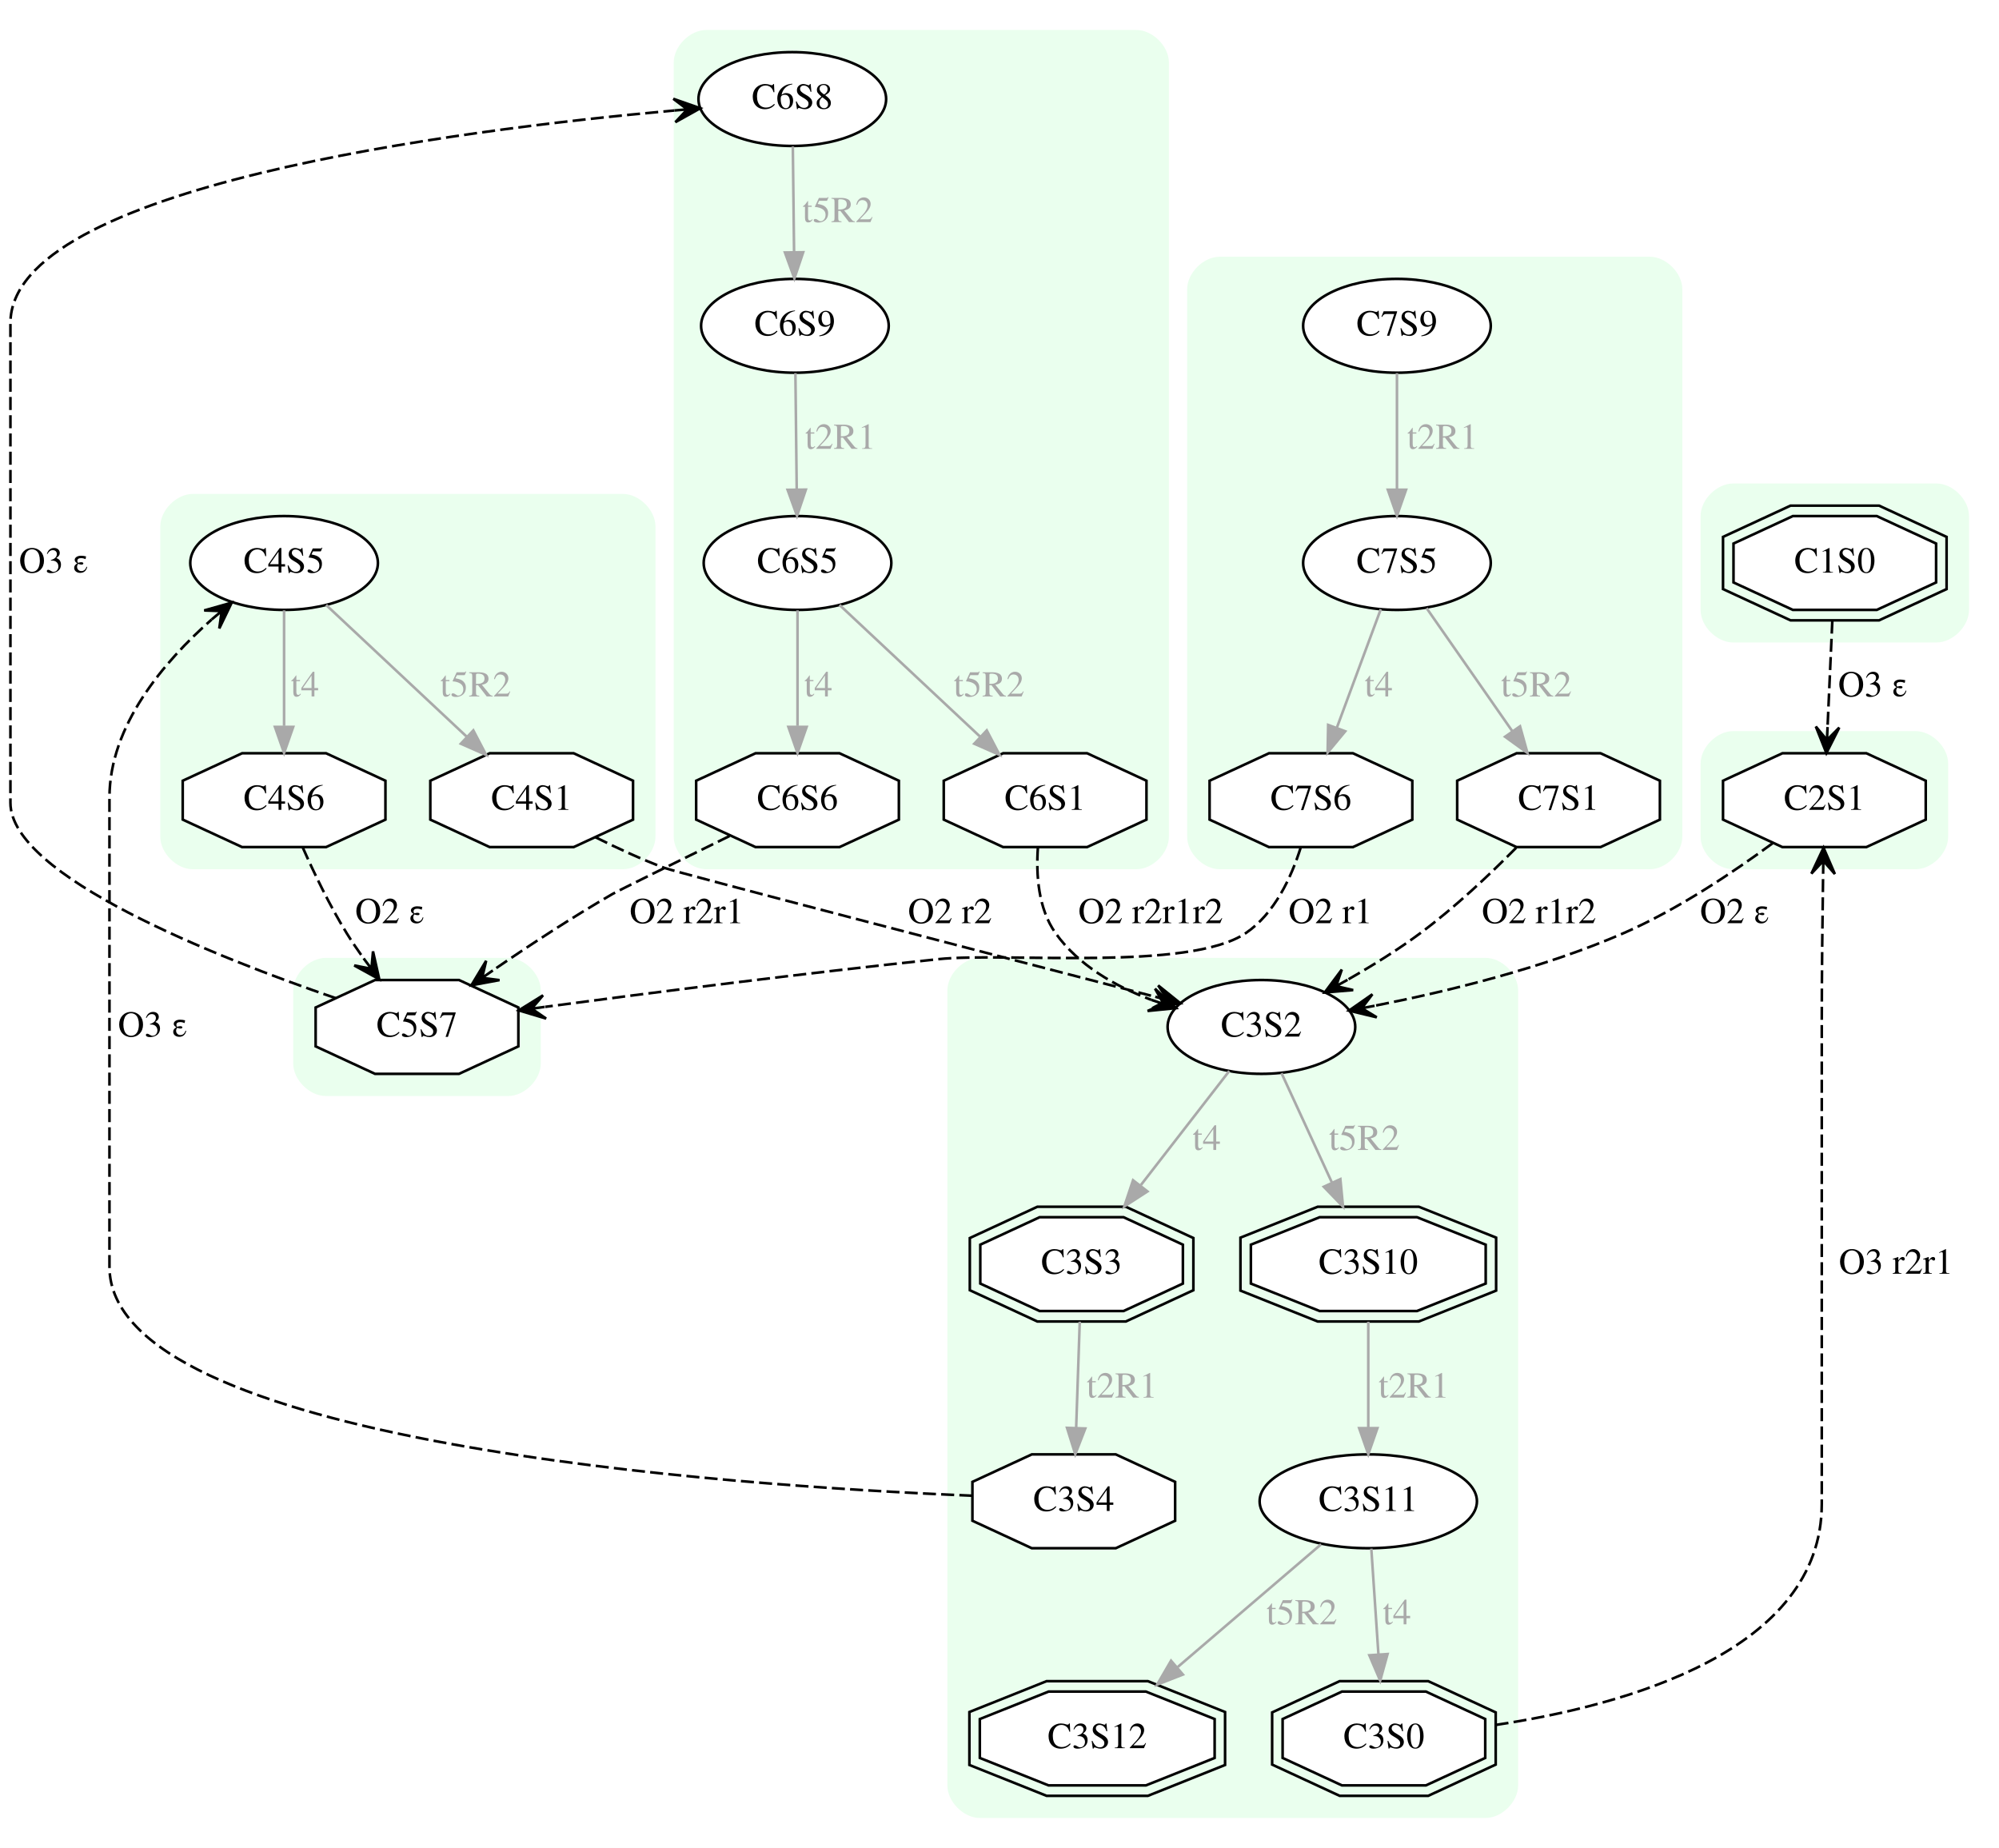
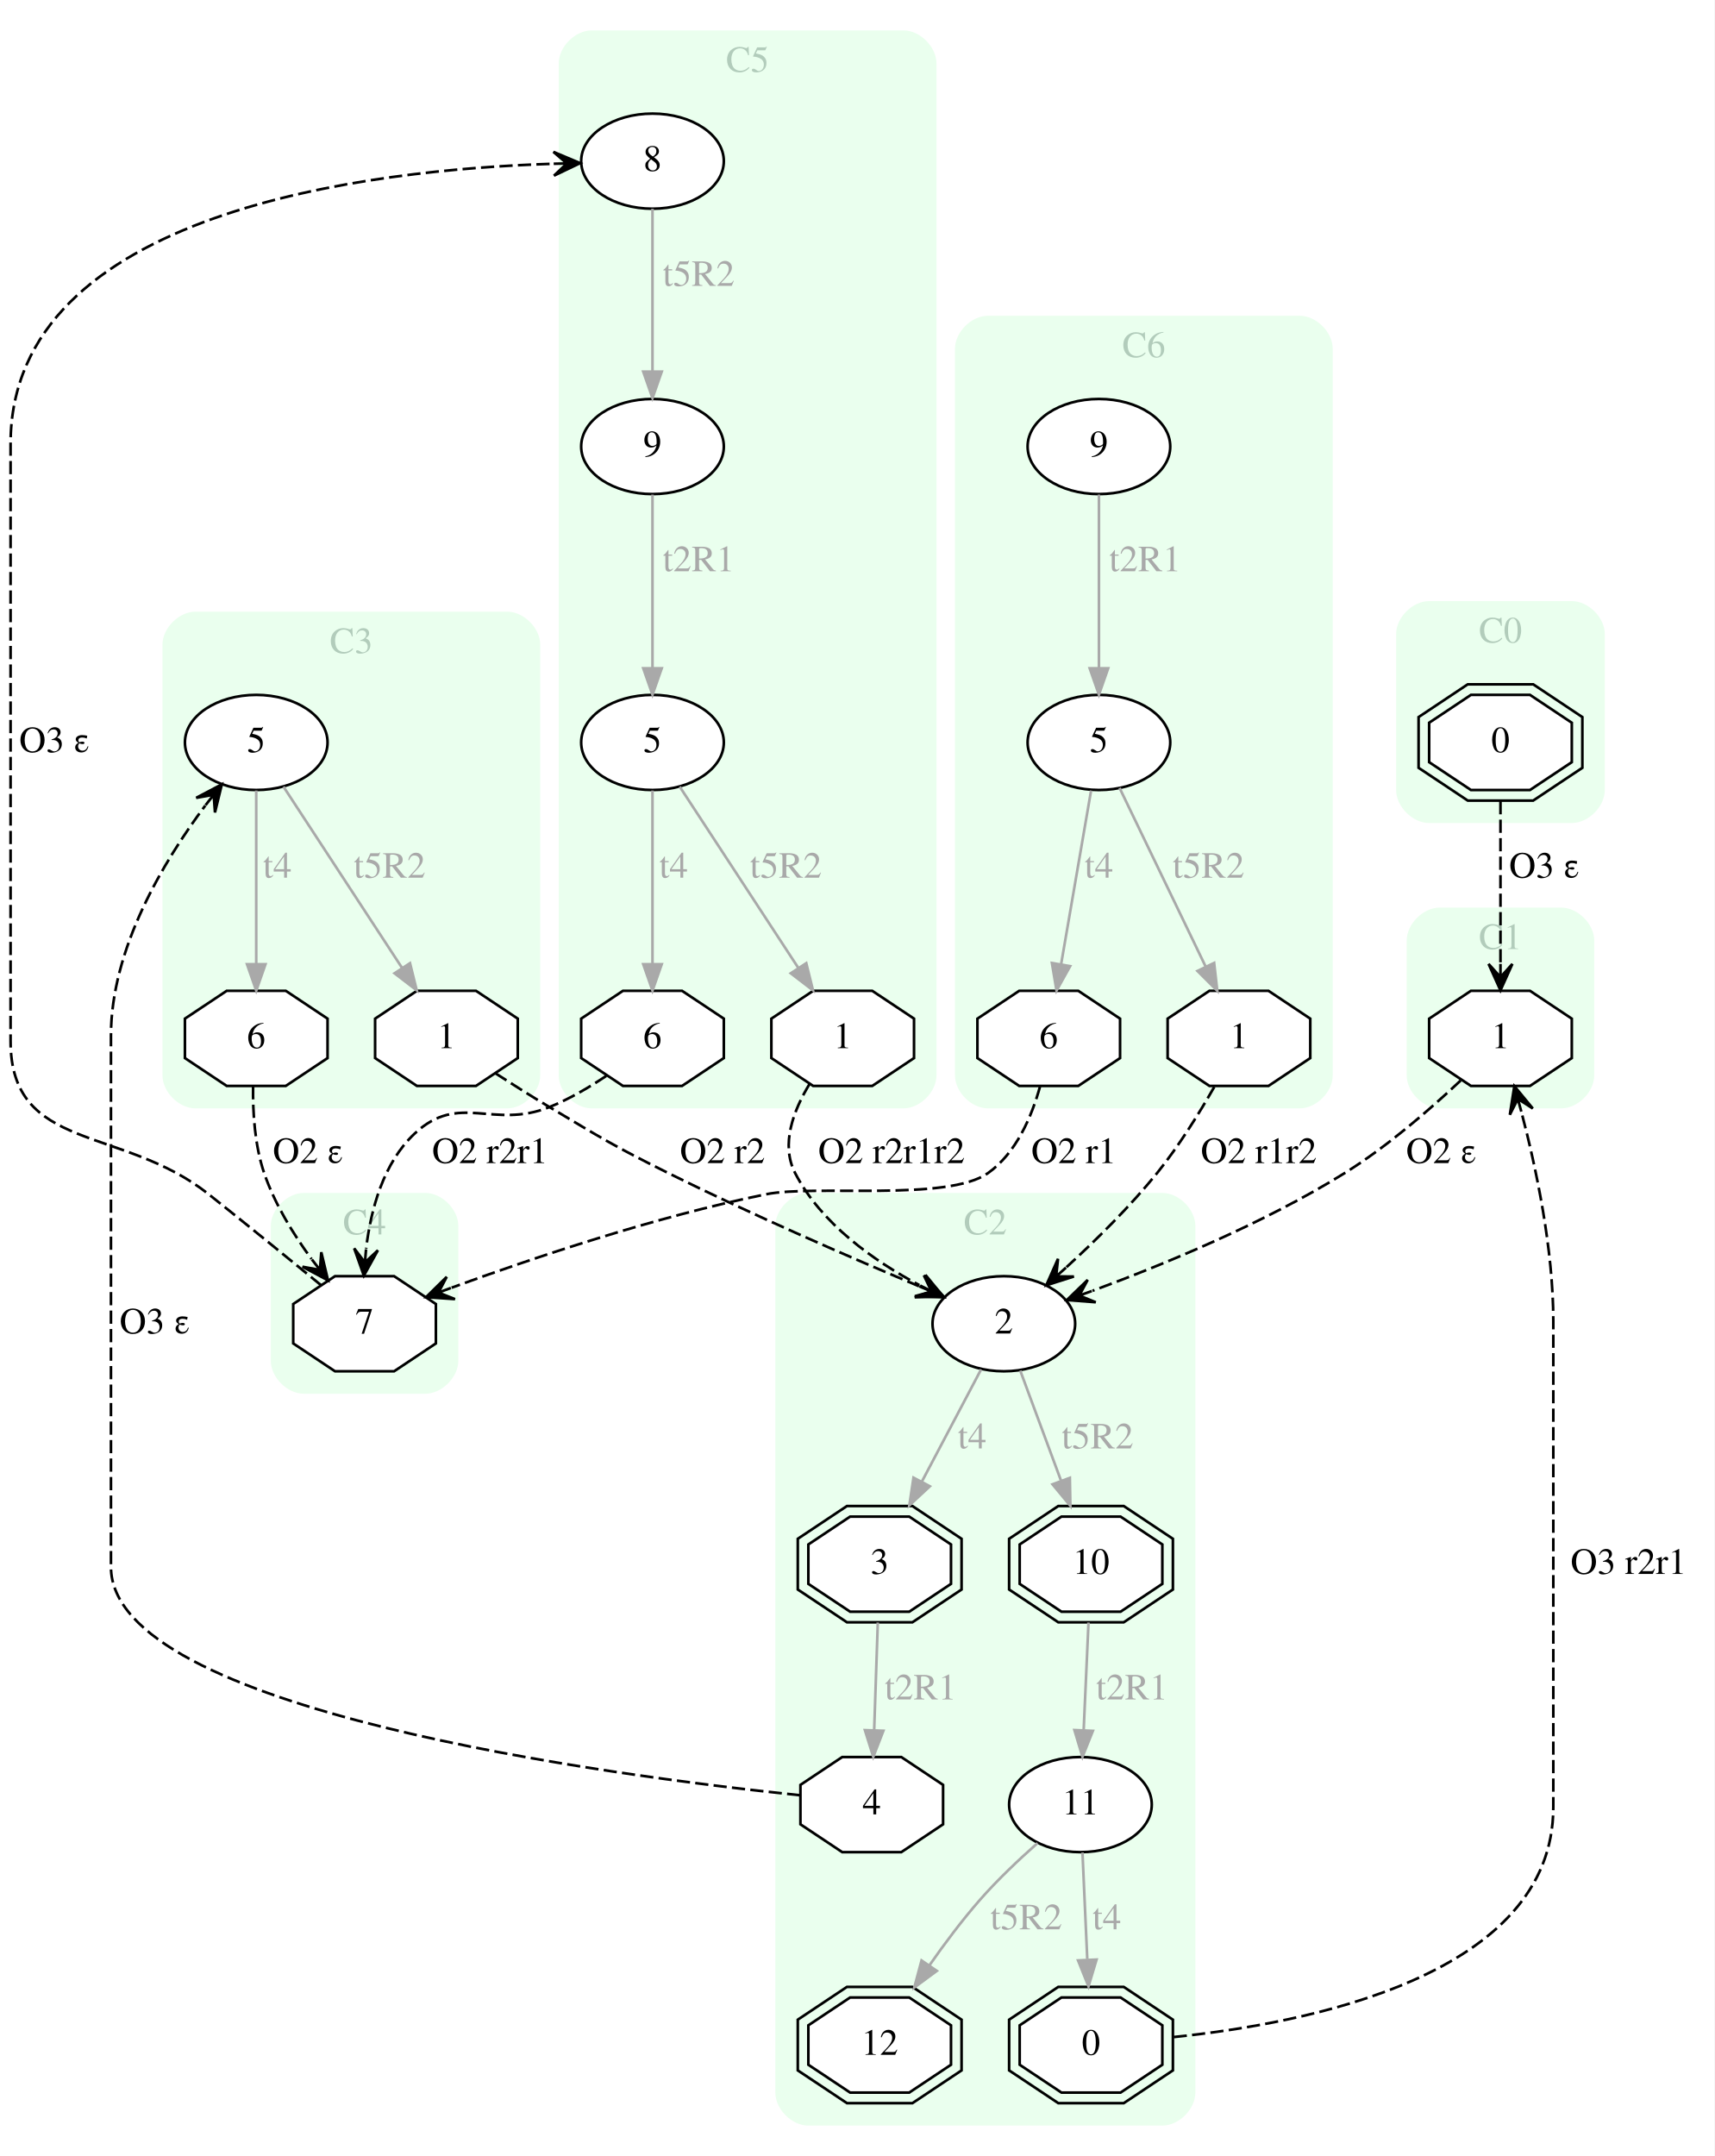
- <svg xmlns="http://www.w3.org/2000/svg" width="767pt" height="709pt" viewBox="0.00 0.00 767.00 709.00">
-   <g id="graph0" class="graph" transform="scale(1 1) rotate(0) translate(4 705)">
-     <polygon fill="white" stroke="transparent" points="-4,4 -4,-705 763,-705 763,4 -4,4" />
+ <svg xmlns="http://www.w3.org/2000/svg" width="649pt" height="816pt" viewBox="0.00 0.00 649.00 816.00">
+   <g id="graph0" class="graph" transform="scale(1 1) rotate(0) translate(4 812)">
+     <polygon fill="white" stroke="transparent" points="-4,4 -4,-812 645,-812 645,4 -4,4" />
    <g id="clust1" class="cluster">
-       <path fill="#eaffee" stroke="#eaffee" d="M661,-459C661,-459 739,-459 739,-459 745,-459 751,-465 751,-471 751,-471 751,-507 751,-507 751,-513 745,-519 739,-519 739,-519 661,-519 661,-519 655,-519 649,-513 649,-507 649,-507 649,-471 649,-471 649,-465 655,-459 661,-459" />
+       <path fill="#eaffee" stroke="#eaffee" d="M537,-501C537,-501 591,-501 591,-501 597,-501 603,-507 603,-513 603,-513 603,-572 603,-572 603,-578 597,-584 591,-584 591,-584 537,-584 537,-584 531,-584 525,-578 525,-572 525,-572 525,-513 525,-513 525,-507 531,-501 537,-501" />
+       <text text-anchor="middle" x="564" y="-568.8" font-family="Times,serif" font-size="14.00" fill="#b2ccbb">C0</text>
    </g>
    <g id="clust2" class="cluster">
-       <path fill="#eaffee" stroke="#eaffee" d="M661,-372C661,-372 731,-372 731,-372 737,-372 743,-378 743,-384 743,-384 743,-412 743,-412 743,-418 737,-424 731,-424 731,-424 661,-424 661,-424 655,-424 649,-418 649,-412 649,-412 649,-384 649,-384 649,-378 655,-372 661,-372" />
+       <path fill="#eaffee" stroke="#eaffee" d="M541,-393C541,-393 587,-393 587,-393 593,-393 599,-399 599,-405 599,-405 599,-456 599,-456 599,-462 593,-468 587,-468 587,-468 541,-468 541,-468 535,-468 529,-462 529,-456 529,-456 529,-405 529,-405 529,-399 535,-393 541,-393" />
+       <text text-anchor="middle" x="564" y="-452.8" font-family="Times,serif" font-size="14.00" fill="#b2ccbb">C1</text>
    </g>
    <g id="clust3" class="cluster">
-       <path fill="#eaffee" stroke="#eaffee" d="M372,-8C372,-8 566,-8 566,-8 572,-8 578,-14 578,-20 578,-20 578,-325 578,-325 578,-331 572,-337 566,-337 566,-337 372,-337 372,-337 366,-337 360,-331 360,-325 360,-325 360,-20 360,-20 360,-14 366,-8 372,-8" />
+       <path fill="#eaffee" stroke="#eaffee" d="M302,-8C302,-8 436,-8 436,-8 442,-8 448,-14 448,-20 448,-20 448,-348 448,-348 448,-354 442,-360 436,-360 436,-360 302,-360 302,-360 296,-360 290,-354 290,-348 290,-348 290,-20 290,-20 290,-14 296,-8 302,-8" />
+       <text text-anchor="middle" x="369" y="-344.8" font-family="Times,serif" font-size="14.00" fill="#b2ccbb">C2</text>
    </g>
    <g id="clust4" class="cluster">
-       <path fill="#eaffee" stroke="#eaffee" d="M70,-372C70,-372 235,-372 235,-372 241,-372 247,-378 247,-384 247,-384 247,-503 247,-503 247,-509 241,-515 235,-515 235,-515 70,-515 70,-515 64,-515 58,-509 58,-503 58,-503 58,-384 58,-384 58,-378 64,-372 70,-372" />
+       <path fill="#eaffee" stroke="#eaffee" d="M70,-393C70,-393 188,-393 188,-393 194,-393 200,-399 200,-405 200,-405 200,-568 200,-568 200,-574 194,-580 188,-580 188,-580 70,-580 70,-580 64,-580 58,-574 58,-568 58,-568 58,-405 58,-405 58,-399 64,-393 70,-393" />
+       <text text-anchor="middle" x="129" y="-564.8" font-family="Times,serif" font-size="14.00" fill="#b2ccbb">C3</text>
    </g>
    <g id="clust5" class="cluster">
-       <path fill="#eaffee" stroke="#eaffee" d="M121,-285C121,-285 191,-285 191,-285 197,-285 203,-291 203,-297 203,-297 203,-325 203,-325 203,-331 197,-337 191,-337 191,-337 121,-337 121,-337 115,-337 109,-331 109,-325 109,-325 109,-297 109,-297 109,-291 115,-285 121,-285" />
+       <path fill="#eaffee" stroke="#eaffee" d="M111,-285C111,-285 157,-285 157,-285 163,-285 169,-291 169,-297 169,-297 169,-348 169,-348 169,-354 163,-360 157,-360 157,-360 111,-360 111,-360 105,-360 99,-354 99,-348 99,-348 99,-297 99,-297 99,-291 105,-285 111,-285" />
+       <text text-anchor="middle" x="134" y="-344.8" font-family="Times,serif" font-size="14.00" fill="#b2ccbb">C4</text>
    </g>
    <g id="clust6" class="cluster">
-       <path fill="#eaffee" stroke="#eaffee" d="M267,-372C267,-372 432,-372 432,-372 438,-372 444,-378 444,-384 444,-384 444,-681 444,-681 444,-687 438,-693 432,-693 432,-693 267,-693 267,-693 261,-693 255,-687 255,-681 255,-681 255,-384 255,-384 255,-378 261,-372 267,-372" />
+       <path fill="#eaffee" stroke="#eaffee" d="M220,-393C220,-393 338,-393 338,-393 344,-393 350,-399 350,-405 350,-405 350,-788 350,-788 350,-794 344,-800 338,-800 338,-800 220,-800 220,-800 214,-800 208,-794 208,-788 208,-788 208,-405 208,-405 208,-399 214,-393 220,-393" />
+       <text text-anchor="middle" x="279" y="-784.8" font-family="Times,serif" font-size="14.00" fill="#b2ccbb">C5</text>
    </g>
    <g id="clust7" class="cluster">
-       <path fill="#eaffee" stroke="#eaffee" d="M464,-372C464,-372 629,-372 629,-372 635,-372 641,-378 641,-384 641,-384 641,-594 641,-594 641,-600 635,-606 629,-606 629,-606 464,-606 464,-606 458,-606 452,-600 452,-594 452,-594 452,-384 452,-384 452,-378 458,-372 464,-372" />
+       <path fill="#eaffee" stroke="#eaffee" d="M370,-393C370,-393 488,-393 488,-393 494,-393 500,-399 500,-405 500,-405 500,-680 500,-680 500,-686 494,-692 488,-692 488,-692 370,-692 370,-692 364,-692 358,-686 358,-680 358,-680 358,-405 358,-405 358,-399 364,-393 370,-393" />
+       <text text-anchor="middle" x="429" y="-676.8" font-family="Times,serif" font-size="14.00" fill="#b2ccbb">C6</text>
    </g>
    <g id="node1" class="node">
-       <polygon fill="white" stroke="black" points="738.87,-481.54 738.87,-496.46 716.1,-507 683.9,-507 661.13,-496.46 661.13,-481.54 683.9,-471 716.1,-471 738.87,-481.54" />
-       <polygon fill="none" stroke="black" points="742.89,-478.99 742.89,-499.01 716.99,-511 683.01,-511 657.11,-499.01 657.11,-478.99 683.01,-467 716.99,-467 742.89,-478.99" />
-       <text text-anchor="middle" x="700" y="-485.3" font-family="Times,serif" font-size="14.00">C1S0</text>
+       <polygon fill="white" stroke="black" points="591,-523.54 591,-538.46 575.18,-549 552.82,-549 537,-538.46 537,-523.54 552.82,-513 575.18,-513 591,-523.54" />
+       <polygon fill="none" stroke="black" points="595,-521.4 595,-540.6 576.39,-553 551.61,-553 533,-540.6 533,-521.4 551.61,-509 576.39,-509 595,-521.4" />
+       <text text-anchor="middle" x="564" y="-527.3" font-family="Times,serif" font-size="14.00">0</text>
    </g>
    <g id="node2" class="node">
-       <polygon fill="white" stroke="black" points="734.89,-390.54 734.89,-405.46 712.11,-416 679.89,-416 657.11,-405.46 657.11,-390.54 679.89,-380 712.11,-380 734.89,-390.54" />
-       <text text-anchor="middle" x="696" y="-394.3" font-family="Times,serif" font-size="14.00">C2S1</text>
+       <polygon fill="white" stroke="black" points="591,-411.54 591,-426.46 575.18,-437 552.82,-437 537,-426.46 537,-411.54 552.82,-401 575.18,-401 591,-411.54" />
+       <text text-anchor="middle" x="564" y="-415.3" font-family="Times,serif" font-size="14.00">1</text>
    </g>
    <g id="edge16" class="edge">
-       <path fill="none" stroke="black" stroke-dasharray="5,2" d="M699.05,-466.91C698.51,-454.78 697.82,-439.41 697.23,-426.36" />
-       <polygon fill="black" stroke="black" points="696.77,-416.07 701.71,-425.85 696.99,-421.06 697.22,-426.06 697.22,-426.06 697.22,-426.06 696.99,-421.06 692.72,-426.26 696.77,-416.07 696.77,-416.07" />
-       <text text-anchor="middle" x="714.5" y="-437.8" font-family="Times,serif" font-size="14.00">O3 ε</text>
+       <path fill="none" stroke="black" stroke-dasharray="5,2" d="M564,-508.79C564,-491.28 564,-466.3 564,-447.3" />
+       <polygon fill="black" stroke="black" points="564,-437.17 568.5,-447.17 564,-442.17 564,-447.17 564,-447.17 564,-447.17 564,-442.17 559.5,-447.17 564,-437.17 564,-437.17" />
+       <text text-anchor="middle" x="580.5" y="-479.8" font-family="Times,serif" font-size="14.00">O3 ε</text>
    </g>
    <g id="node3" class="node">
-       <ellipse fill="white" stroke="black" cx="480" cy="-311" rx="36" ry="18" />
-       <text text-anchor="middle" x="480" y="-307.3" font-family="Times,serif" font-size="14.00">C3S2</text>
+       <ellipse fill="white" stroke="black" cx="376" cy="-311" rx="27" ry="18" />
+       <text text-anchor="middle" x="376" y="-307.3" font-family="Times,serif" font-size="14.00">2</text>
    </g>
    <g id="edge17" class="edge">
-       <path fill="none" stroke="black" stroke-dasharray="5,2" d="M676.13,-381.47C661.17,-370.44 639.75,-356.05 619,-347 588.32,-333.62 551.52,-324.64 523.49,-319.13" />
-       <polygon fill="black" stroke="black" points="513.59,-317.25 524.25,-314.69 518.5,-318.18 523.41,-319.11 523.41,-319.11 523.41,-319.11 518.5,-318.18 522.57,-323.53 513.59,-317.25 513.59,-317.25" />
-       <text text-anchor="middle" x="661.5" y="-350.8" font-family="Times,serif" font-size="14.00">O2 ε</text>
+       <path fill="none" stroke="black" stroke-dasharray="5,2" d="M548.95,-403.07C537.57,-392.35 521.19,-378.07 505,-368 474.48,-349.02 436.41,-333.36 409.56,-323.46" />
+       <polygon fill="black" stroke="black" points="399.86,-319.96 410.79,-319.13 404.56,-321.66 409.27,-323.36 409.27,-323.36 409.27,-323.36 404.56,-321.66 407.74,-327.59 399.86,-319.96 399.86,-319.96" />
+       <text text-anchor="middle" x="541.5" y="-371.8" font-family="Times,serif" font-size="14.00">O2 ε</text>
    </g>
    <g id="node5" class="node">
-       <polygon fill="white" stroke="black" points="449.87,-212.54 449.87,-227.46 427.1,-238 394.9,-238 372.13,-227.46 372.13,-212.54 394.9,-202 427.1,-202 449.87,-212.54" />
-       <polygon fill="none" stroke="black" points="453.89,-209.99 453.89,-230.01 427.99,-242 394.01,-242 368.11,-230.01 368.11,-209.99 394.01,-198 427.99,-198 453.89,-209.99" />
-       <text text-anchor="middle" x="411" y="-216.3" font-family="Times,serif" font-size="14.00">C3S3</text>
+       <polygon fill="white" stroke="black" points="356,-212.54 356,-227.46 340.18,-238 317.82,-238 302,-227.46 302,-212.54 317.82,-202 340.18,-202 356,-212.54" />
+       <polygon fill="none" stroke="black" points="360,-210.4 360,-229.6 341.39,-242 316.61,-242 298,-229.6 298,-210.4 316.61,-198 341.39,-198 360,-210.4" />
+       <text text-anchor="middle" x="329" y="-216.3" font-family="Times,serif" font-size="14.00">3</text>
    </g>
    <g id="edge1" class="edge">
-       <path fill="none" stroke="darkgray" d="M467.66,-294.09C458.27,-281.97 445.07,-264.94 433.77,-250.37" />
-       <polygon fill="darkgray" stroke="darkgray" points="436.27,-247.89 427.38,-242.13 430.74,-252.18 436.27,-247.89" />
-       <text text-anchor="middle" x="459" y="-263.8" font-family="Times,serif" font-size="14.00" fill="darkgray">t4</text>
+       <path fill="none" stroke="darkgray" d="M367.38,-293.68C361.12,-281.82 352.46,-265.43 344.96,-251.22" />
+       <polygon fill="darkgray" stroke="darkgray" points="347.99,-249.47 340.23,-242.26 341.8,-252.74 347.99,-249.47" />
+       <text text-anchor="middle" x="364" y="-263.8" font-family="Times,serif" font-size="14.00" fill="darkgray">t4</text>
    </g>
    <g id="node7" class="node">
-       <polygon fill="white" stroke="black" points="566.05,-212.54 566.05,-227.46 539.66,-238 502.34,-238 475.95,-227.46 475.95,-212.54 502.34,-202 539.66,-202 566.05,-212.54" />
-       <polygon fill="none" stroke="black" points="570.05,-209.84 570.05,-230.16 540.43,-242 501.57,-242 471.95,-230.16 471.95,-209.84 501.57,-198 540.43,-198 570.05,-209.84" />
-       <text text-anchor="middle" x="521" y="-216.3" font-family="Times,serif" font-size="14.00">C3S10</text>
+       <polygon fill="white" stroke="black" points="436,-212.54 436,-227.46 420.18,-238 397.82,-238 382,-227.46 382,-212.54 397.82,-202 420.18,-202 436,-212.54" />
+       <polygon fill="none" stroke="black" points="440,-210.4 440,-229.6 421.39,-242 396.61,-242 378,-229.6 378,-210.4 396.61,-198 421.39,-198 440,-210.4" />
+       <text text-anchor="middle" x="409" y="-216.3" font-family="Times,serif" font-size="14.00">10</text>
    </g>
    <g id="edge2" class="edge">
-       <path fill="none" stroke="darkgray" d="M487.71,-293.26C493.14,-281.48 500.56,-265.37 507.02,-251.35" />
-       <polygon fill="darkgray" stroke="darkgray" points="510.29,-252.61 511.3,-242.06 503.93,-249.68 510.29,-252.61" />
-       <text text-anchor="middle" x="519.5" y="-263.8" font-family="Times,serif" font-size="14.00" fill="darkgray">t5R2</text>
+       <path fill="none" stroke="darkgray" d="M382.21,-293.26C386.53,-281.59 392.43,-265.68 397.59,-251.76" />
+       <polygon fill="darkgray" stroke="darkgray" points="400.99,-252.66 401.19,-242.06 394.43,-250.22 400.99,-252.66" />
+       <text text-anchor="middle" x="411.5" y="-263.8" font-family="Times,serif" font-size="14.00" fill="darkgray">t5R2</text>
    </g>
    <g id="node4" class="node">
-       <polygon fill="white" stroke="black" points="565.87,-30.54 565.87,-45.46 543.1,-56 510.9,-56 488.13,-45.46 488.13,-30.54 510.9,-20 543.1,-20 565.87,-30.54" />
-       <polygon fill="none" stroke="black" points="569.89,-27.99 569.89,-48.01 543.99,-60 510.01,-60 484.11,-48.01 484.11,-27.99 510.01,-16 543.99,-16 569.89,-27.99" />
-       <text text-anchor="middle" x="527" y="-34.3" font-family="Times,serif" font-size="14.00">C3S0</text>
+       <polygon fill="white" stroke="black" points="436,-30.54 436,-45.46 420.18,-56 397.82,-56 382,-45.46 382,-30.54 397.82,-20 420.18,-20 436,-30.54" />
+       <polygon fill="none" stroke="black" points="440,-28.4 440,-47.6 421.39,-60 396.61,-60 378,-47.6 378,-28.4 396.61,-16 421.39,-16 440,-28.4" />
+       <text text-anchor="middle" x="409" y="-34.3" font-family="Times,serif" font-size="14.00">0</text>
    </g>
    <g id="edge18" class="edge">
-       <path fill="none" stroke="black" stroke-dasharray="5,2" d="M569.83,-43.19C619.6,-50.69 695,-71.39 695,-128 695,-312 695,-312 695,-312 695,-331.25 695.26,-352.95 695.51,-369.6" />
-       <polygon fill="black" stroke="black" points="695.68,-379.74 691.02,-369.82 695.6,-374.74 695.52,-369.75 695.52,-369.75 695.52,-369.75 695.6,-374.74 700.02,-369.67 695.68,-379.74 695.68,-379.74" />
-       <text text-anchor="middle" x="723.5" y="-216.3" font-family="Times,serif" font-size="14.00">O3 r2r1</text>
+       <path fill="none" stroke="black" stroke-dasharray="5,2" d="M440.29,-41.02C490.62,-46.15 584,-64.26 584,-128 584,-312 584,-312 584,-312 584,-339.24 577.55,-369.74 571.97,-391" />
+       <polygon fill="black" stroke="black" points="569.25,-400.93 567.55,-390.1 570.57,-396.11 571.89,-391.28 571.89,-391.28 571.89,-391.28 570.57,-396.11 576.23,-392.47 569.25,-400.93 569.25,-400.93" />
+       <text text-anchor="middle" x="612.5" y="-216.3" font-family="Times,serif" font-size="14.00">O3 r2r1</text>
    </g>
    <g id="node6" class="node">
-       <polygon fill="white" stroke="black" points="446.89,-121.54 446.89,-136.46 424.11,-147 391.89,-147 369.11,-136.46 369.11,-121.54 391.89,-111 424.11,-111 446.89,-121.54" />
-       <text text-anchor="middle" x="408" y="-125.3" font-family="Times,serif" font-size="14.00">C3S4</text>
+       <polygon fill="white" stroke="black" points="353,-121.54 353,-136.46 337.18,-147 314.82,-147 299,-136.46 299,-121.54 314.82,-111 337.18,-111 353,-121.54" />
+       <text text-anchor="middle" x="326" y="-125.3" font-family="Times,serif" font-size="14.00">4</text>
    </g>
    <g id="edge3" class="edge">
-       <path fill="none" stroke="darkgray" d="M410.29,-197.91C409.88,-185.78 409.36,-170.41 408.92,-157.36" />
-       <polygon fill="darkgray" stroke="darkgray" points="412.41,-156.94 408.58,-147.07 405.41,-157.18 412.41,-156.94" />
-       <text text-anchor="middle" x="426.5" y="-168.8" font-family="Times,serif" font-size="14.00" fill="darkgray">t2R1</text>
+       <path fill="none" stroke="darkgray" d="M328.29,-197.91C327.88,-185.78 327.36,-170.41 326.92,-157.36" />
+       <polygon fill="darkgray" stroke="darkgray" points="330.41,-156.94 326.58,-147.07 323.41,-157.18 330.41,-156.94" />
+       <text text-anchor="middle" x="344.5" y="-168.8" font-family="Times,serif" font-size="14.00" fill="darkgray">t2R1</text>
    </g>
    <g id="node10" class="node">
-       <ellipse fill="white" stroke="black" cx="105" cy="-489" rx="36" ry="18" />
-       <text text-anchor="middle" x="105" y="-485.3" font-family="Times,serif" font-size="14.00">C4S5</text>
+       <ellipse fill="white" stroke="black" cx="93" cy="-531" rx="27" ry="18" />
+       <text text-anchor="middle" x="93" y="-527.3" font-family="Times,serif" font-size="14.00">5</text>
    </g>
    <g id="edge19" class="edge">
-       <path fill="none" stroke="black" stroke-dasharray="5,2" d="M369.1,-131.15C274.11,-135.03 38,-151.45 38,-219 38,-399 38,-399 38,-399 38,-426.58 58.8,-451.06 77.22,-467.32" />
-       <polygon fill="black" stroke="black" points="84.9,-473.78 74.35,-470.79 81.07,-470.56 77.24,-467.35 77.24,-467.35 77.24,-467.35 81.07,-470.56 80.14,-463.9 84.9,-473.78 84.9,-473.78" />
+       <path fill="none" stroke="black" stroke-dasharray="5,2" d="M298.91,-132.53C227.21,-139.96 38,-164.7 38,-219 38,-420 38,-420 38,-420 38,-452.84 57.85,-485.93 73.7,-507.11" />
+       <polygon fill="black" stroke="black" points="79.97,-515.15 70.27,-510.03 76.89,-511.21 73.82,-507.26 73.82,-507.26 73.82,-507.26 76.89,-511.21 77.38,-504.5 79.97,-515.15 79.97,-515.15" />
      <text text-anchor="middle" x="54.5" y="-307.3" font-family="Times,serif" font-size="14.00">O3 ε</text>
    </g>
    <g id="node8" class="node">
-       <ellipse fill="white" stroke="black" cx="521" cy="-129" rx="41.69" ry="18" />
-       <text text-anchor="middle" x="521" y="-125.3" font-family="Times,serif" font-size="14.00">C3S11</text>
+       <ellipse fill="white" stroke="black" cx="405" cy="-129" rx="27" ry="18" />
+       <text text-anchor="middle" x="405" y="-125.3" font-family="Times,serif" font-size="14.00">11</text>
    </g>
    <g id="edge4" class="edge">
-       <path fill="none" stroke="darkgray" d="M521,-197.91C521,-185.78 521,-170.41 521,-157.36" />
-       <polygon fill="darkgray" stroke="darkgray" points="524.5,-157.07 521,-147.07 517.5,-157.07 524.5,-157.07" />
-       <text text-anchor="middle" x="538.5" y="-168.8" font-family="Times,serif" font-size="14.00" fill="darkgray">t2R1</text>
+       <path fill="none" stroke="darkgray" d="M408.05,-197.91C407.51,-185.78 406.82,-170.41 406.23,-157.36" />
+       <polygon fill="darkgray" stroke="darkgray" points="409.71,-156.9 405.77,-147.07 402.72,-157.21 409.71,-156.9" />
+       <text text-anchor="middle" x="424.5" y="-168.8" font-family="Times,serif" font-size="14.00" fill="darkgray">t2R1</text>
    </g>
    <g id="edge5" class="edge">
-       <path fill="none" stroke="darkgray" d="M522.16,-110.84C522.93,-99.33 523.98,-83.83 524.9,-70.18" />
-       <polygon fill="darkgray" stroke="darkgray" points="528.39,-70.4 525.57,-60.19 521.41,-69.93 528.39,-70.4" />
-       <text text-anchor="middle" x="532" y="-81.8" font-family="Times,serif" font-size="14.00" fill="darkgray">t4</text>
+       <path fill="none" stroke="darkgray" d="M405.77,-110.84C406.28,-99.44 406.97,-84.13 407.58,-70.58" />
+       <polygon fill="darkgray" stroke="darkgray" points="411.1,-70.34 408.05,-60.19 404.1,-70.02 411.1,-70.34" />
+       <text text-anchor="middle" x="415" y="-81.8" font-family="Times,serif" font-size="14.00" fill="darkgray">t4</text>
    </g>
    <g id="node9" class="node">
-       <polygon fill="white" stroke="black" points="462.05,-30.54 462.05,-45.46 435.66,-56 398.34,-56 371.95,-45.46 371.95,-30.54 398.34,-20 435.66,-20 462.05,-30.54" />
-       <polygon fill="none" stroke="black" points="466.05,-27.84 466.05,-48.16 436.43,-60 397.57,-60 367.95,-48.16 367.95,-27.84 397.57,-16 436.43,-16 466.05,-27.84" />
-       <text text-anchor="middle" x="417" y="-34.3" font-family="Times,serif" font-size="14.00">C3S12</text>
+       <polygon fill="white" stroke="black" points="356,-30.54 356,-45.46 340.18,-56 317.82,-56 302,-45.46 302,-30.54 317.82,-20 340.18,-20 356,-30.54" />
+       <polygon fill="none" stroke="black" points="360,-28.4 360,-47.6 341.39,-60 316.61,-60 298,-47.6 298,-28.4 316.61,-16 341.39,-16 360,-28.4" />
+       <text text-anchor="middle" x="329" y="-34.3" font-family="Times,serif" font-size="14.00">12</text>
    </g>
    <g id="edge6" class="edge">
-       <path fill="none" stroke="darkgray" d="M502.88,-112.5C487.74,-99.54 465.82,-80.78 447.91,-65.45" />
-       <polygon fill="darkgray" stroke="darkgray" points="449.87,-62.53 440,-58.68 445.32,-67.84 449.87,-62.53" />
-       <text text-anchor="middle" x="495.5" y="-81.8" font-family="Times,serif" font-size="14.00" fill="darkgray">t5R2</text>
+       <path fill="none" stroke="darkgray" d="M388.74,-114.41C381.72,-108.2 373.62,-100.55 367,-93 360.27,-85.32 353.62,-76.45 347.82,-68.15" />
+       <polygon fill="darkgray" stroke="darkgray" points="350.63,-66.06 342.1,-59.77 344.85,-70 350.63,-66.06" />
+       <text text-anchor="middle" x="384.5" y="-81.8" font-family="Times,serif" font-size="14.00" fill="darkgray">t5R2</text>
    </g>
    <g id="node11" class="node">
-       <polygon fill="white" stroke="black" points="238.89,-390.54 238.89,-405.46 216.11,-416 183.89,-416 161.11,-405.46 161.11,-390.54 183.89,-380 216.11,-380 238.89,-390.54" />
-       <text text-anchor="middle" x="200" y="-394.3" font-family="Times,serif" font-size="14.00">C4S1</text>
+       <polygon fill="white" stroke="black" points="192,-411.54 192,-426.46 176.18,-437 153.82,-437 138,-426.46 138,-411.54 153.82,-401 176.18,-401 192,-411.54" />
+       <text text-anchor="middle" x="165" y="-415.3" font-family="Times,serif" font-size="14.00">1</text>
    </g>
    <g id="edge8" class="edge">
-       <path fill="none" stroke="darkgray" d="M121.12,-472.9C135.9,-459.05 158.02,-438.33 175.08,-422.35" />
-       <polygon fill="darkgray" stroke="darkgray" points="177.61,-424.77 182.52,-415.38 172.82,-419.66 177.61,-424.77" />
-       <text text-anchor="middle" x="178.5" y="-437.8" font-family="Times,serif" font-size="14.00" fill="darkgray">t5R2</text>
+       <path fill="none" stroke="darkgray" d="M103.32,-514.24C115.02,-496.36 134.28,-466.93 148.17,-445.71" />
+       <polygon fill="darkgray" stroke="darkgray" points="151.21,-447.46 153.75,-437.18 145.35,-443.63 151.21,-447.46" />
+       <text text-anchor="middle" x="143.5" y="-479.8" font-family="Times,serif" font-size="14.00" fill="darkgray">t5R2</text>
    </g>
    <g id="node12" class="node">
-       <polygon fill="white" stroke="black" points="143.89,-390.54 143.89,-405.46 121.11,-416 88.89,-416 66.11,-405.46 66.11,-390.54 88.89,-380 121.11,-380 143.89,-390.54" />
-       <text text-anchor="middle" x="105" y="-394.3" font-family="Times,serif" font-size="14.00">C4S6</text>
+       <polygon fill="white" stroke="black" points="120,-411.54 120,-426.46 104.18,-437 81.82,-437 66,-426.46 66,-411.54 81.82,-401 104.18,-401 120,-411.54" />
+       <text text-anchor="middle" x="93" y="-415.3" font-family="Times,serif" font-size="14.00">6</text>
    </g>
    <g id="edge7" class="edge">
-       <path fill="none" stroke="darkgray" d="M105,-470.84C105,-458.28 105,-440.98 105,-426.5" />
-       <polygon fill="darkgray" stroke="darkgray" points="108.5,-426.11 105,-416.11 101.5,-426.11 108.5,-426.11" />
-       <text text-anchor="middle" x="113" y="-437.8" font-family="Times,serif" font-size="14.00" fill="darkgray">t4</text>
+       <path fill="none" stroke="darkgray" d="M93,-512.81C93,-495.21 93,-467.61 93,-447.07" />
+       <polygon fill="darkgray" stroke="darkgray" points="96.5,-447.07 93,-437.07 89.5,-447.07 96.5,-447.07" />
+       <text text-anchor="middle" x="101" y="-479.8" font-family="Times,serif" font-size="14.00" fill="darkgray">t4</text>
    </g>
    <g id="edge20" class="edge">
-       <path fill="none" stroke="black" stroke-dasharray="5,2" d="M224.47,-383.78C232.74,-379.64 242.13,-375.3 251,-372 255.48,-370.33 374.4,-339.4 439.05,-322.62" />
-       <polygon fill="black" stroke="black" points="448.94,-320.05 440.39,-326.92 444.1,-321.31 439.26,-322.57 439.26,-322.57 439.26,-322.57 444.1,-321.31 438.13,-318.21 448.94,-320.05 448.94,-320.05" />
-       <text text-anchor="middle" x="360.5" y="-350.8" font-family="Times,serif" font-size="14.00">O2 r2</text>
+       <path fill="none" stroke="black" stroke-dasharray="5,2" d="M183.5,-405.81C189.93,-401.65 197.23,-397.04 204,-393 223.64,-381.27 228.51,-378.18 249,-368 280.76,-352.22 317.99,-336.07 343.89,-325.19" />
+       <polygon fill="black" stroke="black" points="353.23,-321.3 345.73,-329.3 348.61,-323.22 344,-325.15 344,-325.15 344,-325.15 348.61,-323.22 342.27,-321 353.23,-321.3 353.23,-321.3" />
+       <text text-anchor="middle" x="269.5" y="-371.8" font-family="Times,serif" font-size="14.00">O2 r2</text>
    </g>
    <g id="node13" class="node">
-       <polygon fill="white" stroke="black" points="194.89,-303.54 194.89,-318.46 172.11,-329 139.89,-329 117.11,-318.46 117.11,-303.54 139.89,-293 172.11,-293 194.89,-303.54" />
-       <text text-anchor="middle" x="156" y="-307.3" font-family="Times,serif" font-size="14.00">C5S7</text>
+       <polygon fill="white" stroke="black" points="161,-303.54 161,-318.46 145.18,-329 122.82,-329 107,-318.46 107,-303.54 122.82,-293 145.18,-293 161,-303.54" />
+       <text text-anchor="middle" x="134" y="-307.3" font-family="Times,serif" font-size="14.00">7</text>
    </g>
    <g id="edge21" class="edge">
-       <path fill="none" stroke="black" stroke-dasharray="5,2" d="M112.15,-379.87C116.53,-369.99 122.53,-357.49 129,-347 130.97,-343.81 133.17,-340.56 135.44,-337.39" />
-       <polygon fill="black" stroke="black" points="141.52,-329.29 139.12,-339.99 138.52,-333.29 135.52,-337.29 135.52,-337.29 135.52,-337.29 138.52,-333.29 131.92,-334.59 141.52,-329.29 141.52,-329.29" />
-       <text text-anchor="middle" x="145.5" y="-350.8" font-family="Times,serif" font-size="14.00">O2 ε</text>
+       <path fill="none" stroke="black" stroke-dasharray="5,2" d="M91.81,-400.9C91.66,-391.04 92.41,-378.54 96,-368 99.94,-356.42 106.96,-344.99 113.91,-335.51" />
+       <polygon fill="black" stroke="black" points="120.17,-327.41 117.62,-338.07 117.12,-331.36 114.06,-335.32 114.06,-335.32 114.06,-335.32 117.12,-331.36 110.5,-332.57 120.17,-327.41 120.17,-327.41" />
+       <text text-anchor="middle" x="112.5" y="-371.8" font-family="Times,serif" font-size="14.00">O2 ε</text>
    </g>
    <g id="node14" class="node">
-       <ellipse fill="white" stroke="black" cx="300" cy="-667" rx="36" ry="18" />
-       <text text-anchor="middle" x="300" y="-663.3" font-family="Times,serif" font-size="14.00">C6S8</text>
+       <ellipse fill="white" stroke="black" cx="243" cy="-751" rx="27" ry="18" />
+       <text text-anchor="middle" x="243" y="-747.3" font-family="Times,serif" font-size="14.00">8</text>
    </g>
    <g id="edge22" class="edge">
-       <path fill="none" stroke="black" stroke-dasharray="5,2" d="M124.81,-322.04C79.28,-337.64 0,-368.86 0,-397 0,-581 0,-581 0,-581 0,-633.29 170.85,-655.07 254.69,-662.6" />
-       <polygon fill="black" stroke="black" points="264.7,-663.47 254.35,-667.09 259.72,-663.04 254.74,-662.61 254.74,-662.61 254.74,-662.61 259.72,-663.04 255.13,-658.13 264.7,-663.47 264.7,-663.47" />
-       <text text-anchor="middle" x="16.5" y="-485.3" font-family="Times,serif" font-size="14.00">O3 ε</text>
+       <path fill="none" stroke="black" stroke-dasharray="5,2" d="M117.56,-325.56C105.77,-335.23 89.48,-348.51 75,-360 41.99,-386.19 0,-375.86 0,-418 0,-644 0,-644 0,-644 0,-732.47 137,-747.85 205.26,-750.01" />
+       <polygon fill="black" stroke="black" points="215.6,-750.26 205.49,-754.52 210.6,-750.14 205.6,-750.02 205.6,-750.02 205.6,-750.02 210.6,-750.14 205.71,-745.52 215.6,-750.26 215.6,-750.26" />
+       <text text-anchor="middle" x="16.5" y="-527.3" font-family="Times,serif" font-size="14.00">O3 ε</text>
    </g>
    <g id="node18" class="node">
-       <ellipse fill="white" stroke="black" cx="301" cy="-580" rx="36" ry="18" />
-       <text text-anchor="middle" x="301" y="-576.3" font-family="Times,serif" font-size="14.00">C6S9</text>
+       <ellipse fill="white" stroke="black" cx="243" cy="-643" rx="27" ry="18" />
+       <text text-anchor="middle" x="243" y="-639.3" font-family="Times,serif" font-size="14.00">9</text>
    </g>
    <g id="edge9" class="edge">
-       <path fill="none" stroke="darkgray" d="M300.2,-648.8C300.34,-637.16 300.52,-621.55 300.68,-608.24" />
-       <polygon fill="darkgray" stroke="darkgray" points="304.18,-608.22 300.8,-598.18 297.18,-608.13 304.18,-608.22" />
-       <text text-anchor="middle" x="317.5" y="-619.8" font-family="Times,serif" font-size="14.00" fill="darkgray">t5R2</text>
+       <path fill="none" stroke="darkgray" d="M243,-732.97C243,-716.38 243,-690.88 243,-671.43" />
+       <polygon fill="darkgray" stroke="darkgray" points="246.5,-671.34 243,-661.34 239.5,-671.34 246.5,-671.34" />
+       <text text-anchor="middle" x="260.5" y="-703.8" font-family="Times,serif" font-size="14.00" fill="darkgray">t5R2</text>
    </g>
    <g id="node15" class="node">
-       <ellipse fill="white" stroke="black" cx="302" cy="-489" rx="36" ry="18" />
-       <text text-anchor="middle" x="302" y="-485.3" font-family="Times,serif" font-size="14.00">C6S5</text>
+       <ellipse fill="white" stroke="black" cx="243" cy="-531" rx="27" ry="18" />
+       <text text-anchor="middle" x="243" y="-527.3" font-family="Times,serif" font-size="14.00">5</text>
    </g>
    <g id="node16" class="node">
-       <polygon fill="white" stroke="black" points="340.89,-390.54 340.89,-405.46 318.11,-416 285.89,-416 263.11,-405.46 263.11,-390.54 285.89,-380 318.11,-380 340.89,-390.54" />
-       <text text-anchor="middle" x="302" y="-394.3" font-family="Times,serif" font-size="14.00">C6S6</text>
+       <polygon fill="white" stroke="black" points="270,-411.54 270,-426.46 254.18,-437 231.82,-437 216,-426.46 216,-411.54 231.82,-401 254.18,-401 270,-411.54" />
+       <text text-anchor="middle" x="243" y="-415.3" font-family="Times,serif" font-size="14.00">6</text>
    </g>
    <g id="edge10" class="edge">
-       <path fill="none" stroke="darkgray" d="M302,-470.84C302,-458.28 302,-440.98 302,-426.5" />
-       <polygon fill="darkgray" stroke="darkgray" points="305.5,-426.11 302,-416.11 298.5,-426.11 305.5,-426.11" />
-       <text text-anchor="middle" x="310" y="-437.8" font-family="Times,serif" font-size="14.00" fill="darkgray">t4</text>
+       <path fill="none" stroke="darkgray" d="M243,-512.81C243,-495.21 243,-467.61 243,-447.07" />
+       <polygon fill="darkgray" stroke="darkgray" points="246.5,-447.07 243,-437.07 239.5,-447.07 246.5,-447.07" />
+       <text text-anchor="middle" x="251" y="-479.8" font-family="Times,serif" font-size="14.00" fill="darkgray">t4</text>
    </g>
    <g id="node17" class="node">
-       <polygon fill="white" stroke="black" points="435.89,-390.54 435.89,-405.46 413.11,-416 380.89,-416 358.11,-405.46 358.11,-390.54 380.89,-380 413.11,-380 435.89,-390.54" />
-       <text text-anchor="middle" x="397" y="-394.3" font-family="Times,serif" font-size="14.00">C6S1</text>
+       <polygon fill="white" stroke="black" points="342,-411.54 342,-426.46 326.18,-437 303.82,-437 288,-426.46 288,-411.54 303.82,-401 326.18,-401 342,-411.54" />
+       <text text-anchor="middle" x="315" y="-415.3" font-family="Times,serif" font-size="14.00">1</text>
    </g>
    <g id="edge11" class="edge">
-       <path fill="none" stroke="darkgray" d="M318.12,-472.9C332.9,-459.05 355.02,-438.33 372.08,-422.35" />
-       <polygon fill="darkgray" stroke="darkgray" points="374.61,-424.77 379.52,-415.38 369.82,-419.66 374.61,-424.77" />
-       <text text-anchor="middle" x="375.5" y="-437.8" font-family="Times,serif" font-size="14.00" fill="darkgray">t5R2</text>
+       <path fill="none" stroke="darkgray" d="M253.32,-514.24C265.02,-496.36 284.28,-466.93 298.17,-445.71" />
+       <polygon fill="darkgray" stroke="darkgray" points="301.21,-447.46 303.75,-437.18 295.35,-443.63 301.21,-447.46" />
+       <text text-anchor="middle" x="293.5" y="-479.8" font-family="Times,serif" font-size="14.00" fill="darkgray">t5R2</text>
    </g>
    <g id="edge24" class="edge">
-       <path fill="none" stroke="black" stroke-dasharray="5,2" d="M275.93,-384.25C256.59,-374.77 233.2,-363.27 231,-362 215.54,-353.09 198.97,-342.2 185.35,-332.85" />
-       <polygon fill="black" stroke="black" points="176.87,-326.98 187.65,-328.97 180.98,-329.82 185.09,-332.67 185.09,-332.67 185.09,-332.67 180.98,-329.82 182.53,-336.37 176.87,-326.98 176.87,-326.98" />
-       <text text-anchor="middle" x="259.5" y="-350.8" font-family="Times,serif" font-size="14.00">O2 r2r1</text>
+       <path fill="none" stroke="black" stroke-dasharray="5,2" d="M225.52,-404.8C219.05,-400.47 211.46,-396 204,-393 182.57,-384.39 169.88,-398.77 153,-383 141.15,-371.92 136.38,-354.34 134.59,-339.44" />
+       <polygon fill="black" stroke="black" points="133.74,-329.2 139.05,-338.8 134.15,-334.18 134.56,-339.16 134.56,-339.16 134.56,-339.16 134.15,-334.18 130.08,-339.53 133.74,-329.2 133.74,-329.2" />
+       <text text-anchor="middle" x="181.5" y="-371.8" font-family="Times,serif" font-size="14.00">O2 r2r1</text>
    </g>
    <g id="edge23" class="edge">
-       <path fill="none" stroke="black" stroke-dasharray="5,2" d="M394.23,-379.77C393.5,-369.38 394.35,-356.38 401,-347 409.74,-334.67 423.84,-326.63 437.72,-321.4" />
-       <polygon fill="black" stroke="black" points="447.23,-318.22 439.18,-325.66 442.49,-319.8 437.75,-321.39 437.75,-321.39 437.75,-321.39 442.49,-319.8 436.32,-317.13 447.23,-318.22 447.23,-318.22" />
-       <text text-anchor="middle" x="437.5" y="-350.8" font-family="Times,serif" font-size="14.00">O2 r2r1r2</text>
+       <path fill="none" stroke="black" stroke-dasharray="5,2" d="M302.49,-401.79C296.37,-391.77 291.41,-378.82 297,-368 306.9,-348.85 326.71,-334.83 344.01,-325.61" />
+       <polygon fill="black" stroke="black" points="353.29,-320.98 346.35,-329.47 348.82,-323.21 344.34,-325.44 344.34,-325.44 344.34,-325.44 348.82,-323.21 342.33,-321.42 353.29,-320.98 353.29,-320.98" />
+       <text text-anchor="middle" x="333.5" y="-371.8" font-family="Times,serif" font-size="14.00">O2 r2r1r2</text>
    </g>
    <g id="edge12" class="edge">
-       <path fill="none" stroke="darkgray" d="M301.19,-561.84C301.33,-549.28 301.53,-531.98 301.69,-517.5" />
-       <polygon fill="darkgray" stroke="darkgray" points="305.2,-517.15 301.81,-507.11 298.2,-517.07 305.2,-517.15" />
-       <text text-anchor="middle" x="318.5" y="-532.8" font-family="Times,serif" font-size="14.00" fill="darkgray">t2R1</text>
+       <path fill="none" stroke="darkgray" d="M243,-624.81C243,-607.21 243,-579.61 243,-559.07" />
+       <polygon fill="darkgray" stroke="darkgray" points="246.5,-559.07 243,-549.07 239.5,-559.07 246.5,-559.07" />
+       <text text-anchor="middle" x="260.5" y="-595.8" font-family="Times,serif" font-size="14.00" fill="darkgray">t2R1</text>
    </g>
    <g id="node19" class="node">
-       <ellipse fill="white" stroke="black" cx="532" cy="-580" rx="36" ry="18" />
-       <text text-anchor="middle" x="532" y="-576.3" font-family="Times,serif" font-size="14.00">C7S9</text>
+       <ellipse fill="white" stroke="black" cx="412" cy="-643" rx="27" ry="18" />
+       <text text-anchor="middle" x="412" y="-639.3" font-family="Times,serif" font-size="14.00">9</text>
    </g>
    <g id="node20" class="node">
-       <ellipse fill="white" stroke="black" cx="532" cy="-489" rx="36" ry="18" />
-       <text text-anchor="middle" x="532" y="-485.3" font-family="Times,serif" font-size="14.00">C7S5</text>
+       <ellipse fill="white" stroke="black" cx="412" cy="-531" rx="27" ry="18" />
+       <text text-anchor="middle" x="412" y="-527.3" font-family="Times,serif" font-size="14.00">5</text>
    </g>
    <g id="edge13" class="edge">
-       <path fill="none" stroke="darkgray" d="M532,-561.84C532,-549.28 532,-531.98 532,-517.5" />
-       <polygon fill="darkgray" stroke="darkgray" points="535.5,-517.11 532,-507.11 528.5,-517.11 535.5,-517.11" />
-       <text text-anchor="middle" x="549.5" y="-532.8" font-family="Times,serif" font-size="14.00" fill="darkgray">t2R1</text>
+       <path fill="none" stroke="darkgray" d="M412,-624.81C412,-607.21 412,-579.61 412,-559.07" />
+       <polygon fill="darkgray" stroke="darkgray" points="415.5,-559.07 412,-549.07 408.5,-559.07 415.5,-559.07" />
+       <text text-anchor="middle" x="429.5" y="-595.8" font-family="Times,serif" font-size="14.00" fill="darkgray">t2R1</text>
    </g>
    <g id="node21" class="node">
-       <polygon fill="white" stroke="black" points="537.89,-390.54 537.89,-405.46 515.11,-416 482.89,-416 460.11,-405.46 460.11,-390.54 482.89,-380 515.11,-380 537.89,-390.54" />
-       <text text-anchor="middle" x="499" y="-394.3" font-family="Times,serif" font-size="14.00">C7S6</text>
+       <polygon fill="white" stroke="black" points="420,-411.54 420,-426.46 404.18,-437 381.82,-437 366,-426.46 366,-411.54 381.82,-401 404.18,-401 420,-411.54" />
+       <text text-anchor="middle" x="393" y="-415.3" font-family="Times,serif" font-size="14.00">6</text>
    </g>
    <g id="edge14" class="edge">
-       <path fill="none" stroke="darkgray" d="M525.79,-471.26C521.06,-458.5 514.45,-440.66 508.97,-425.9" />
-       <polygon fill="darkgray" stroke="darkgray" points="512.16,-424.43 505.4,-416.27 505.6,-426.87 512.16,-424.43" />
-       <text text-anchor="middle" x="525" y="-437.8" font-family="Times,serif" font-size="14.00" fill="darkgray">t4</text>
+       <path fill="none" stroke="darkgray" d="M409.03,-512.81C405.99,-495.21 401.22,-467.61 397.68,-447.07" />
+       <polygon fill="darkgray" stroke="darkgray" points="401.1,-446.33 395.95,-437.07 394.2,-447.52 401.1,-446.33" />
+       <text text-anchor="middle" x="412" y="-479.8" font-family="Times,serif" font-size="14.00" fill="darkgray">t4</text>
    </g>
    <g id="node22" class="node">
-       <polygon fill="white" stroke="black" points="632.89,-390.54 632.89,-405.46 610.11,-416 577.89,-416 555.11,-405.46 555.11,-390.54 577.89,-380 610.11,-380 632.89,-390.54" />
-       <text text-anchor="middle" x="594" y="-394.3" font-family="Times,serif" font-size="14.00">C7S1</text>
+       <polygon fill="white" stroke="black" points="492,-411.54 492,-426.46 476.18,-437 453.82,-437 438,-426.46 438,-411.54 453.82,-401 476.18,-401 492,-411.54" />
+       <text text-anchor="middle" x="465" y="-415.3" font-family="Times,serif" font-size="14.00">1</text>
    </g>
    <g id="edge15" class="edge">
-       <path fill="none" stroke="darkgray" d="M543.37,-471.68C552.55,-458.5 565.62,-439.74 576.19,-424.57" />
-       <polygon fill="darkgray" stroke="darkgray" points="579.22,-426.34 582.07,-416.13 573.48,-422.34 579.22,-426.34" />
-       <text text-anchor="middle" x="585.5" y="-437.8" font-family="Times,serif" font-size="14.00" fill="darkgray">t5R2</text>
+       <path fill="none" stroke="darkgray" d="M419.82,-513.77C428.41,-495.94 442.33,-467.06 452.45,-446.05" />
+       <polygon fill="darkgray" stroke="darkgray" points="455.61,-447.55 456.8,-437.02 449.3,-444.51 455.61,-447.55" />
+       <text text-anchor="middle" x="453.5" y="-479.8" font-family="Times,serif" font-size="14.00" fill="darkgray">t5R2</text>
    </g>
    <g id="edge26" class="edge">
-       <path fill="none" stroke="black" stroke-dasharray="5,2" d="M495.03,-379.71C491.48,-368.46 485.09,-354.52 474,-347 452.22,-332.23 382.17,-339.74 356,-337 304.46,-331.6 245.61,-324.08 205.16,-318.7" />
-       <polygon fill="black" stroke="black" points="195.04,-317.35 205.54,-314.21 199.99,-318.01 204.95,-318.67 204.95,-318.67 204.95,-318.67 199.99,-318.01 204.35,-323.13 195.04,-317.35 195.04,-317.35" />
-       <text text-anchor="middle" x="506.5" y="-350.8" font-family="Times,serif" font-size="14.00">O2 r1</text>
+       <path fill="none" stroke="black" stroke-dasharray="5,2" d="M389.7,-400.79C386.6,-389.57 380.75,-375.63 370,-368 354.71,-357.15 304.38,-363.73 286,-360 244.09,-351.49 197.39,-335.76 166.96,-324.63" />
+       <polygon fill="black" stroke="black" points="157.29,-321.05 168.23,-320.31 161.98,-322.79 166.67,-324.53 166.67,-324.53 166.67,-324.53 161.98,-322.79 165.1,-328.74 157.29,-321.05 157.29,-321.05" />
+       <text text-anchor="middle" x="402.5" y="-371.8" font-family="Times,serif" font-size="14.00">O2 r1</text>
    </g>
    <g id="edge25" class="edge">
-       <path fill="none" stroke="black" stroke-dasharray="5,2" d="M577.72,-379.71C567.67,-369.54 554.2,-356.8 541,-347 532.4,-340.61 522.53,-334.49 513.26,-329.21" />
-       <polygon fill="black" stroke="black" points="504.28,-324.22 515.2,-325.14 508.65,-326.65 513.02,-329.07 513.02,-329.07 513.02,-329.07 508.65,-326.65 510.84,-333.01 504.28,-324.22 504.28,-324.22" />
-       <text text-anchor="middle" x="586.5" y="-350.8" font-family="Times,serif" font-size="14.00">O2 r1r2</text>
+       <path fill="none" stroke="black" stroke-dasharray="5,2" d="M455.66,-400.63C449.96,-390.67 442.21,-378.17 434,-368 423.74,-355.29 410.79,-342.53 399.72,-332.41" />
+       <polygon fill="black" stroke="black" points="392.07,-325.55 402.52,-328.87 395.79,-328.88 399.51,-332.22 399.51,-332.22 399.51,-332.22 395.79,-328.88 396.51,-335.57 392.07,-325.55 392.07,-325.55" />
+       <text text-anchor="middle" x="472.5" y="-371.8" font-family="Times,serif" font-size="14.00">O2 r1r2</text>
    </g>
  </g>
</svg>
